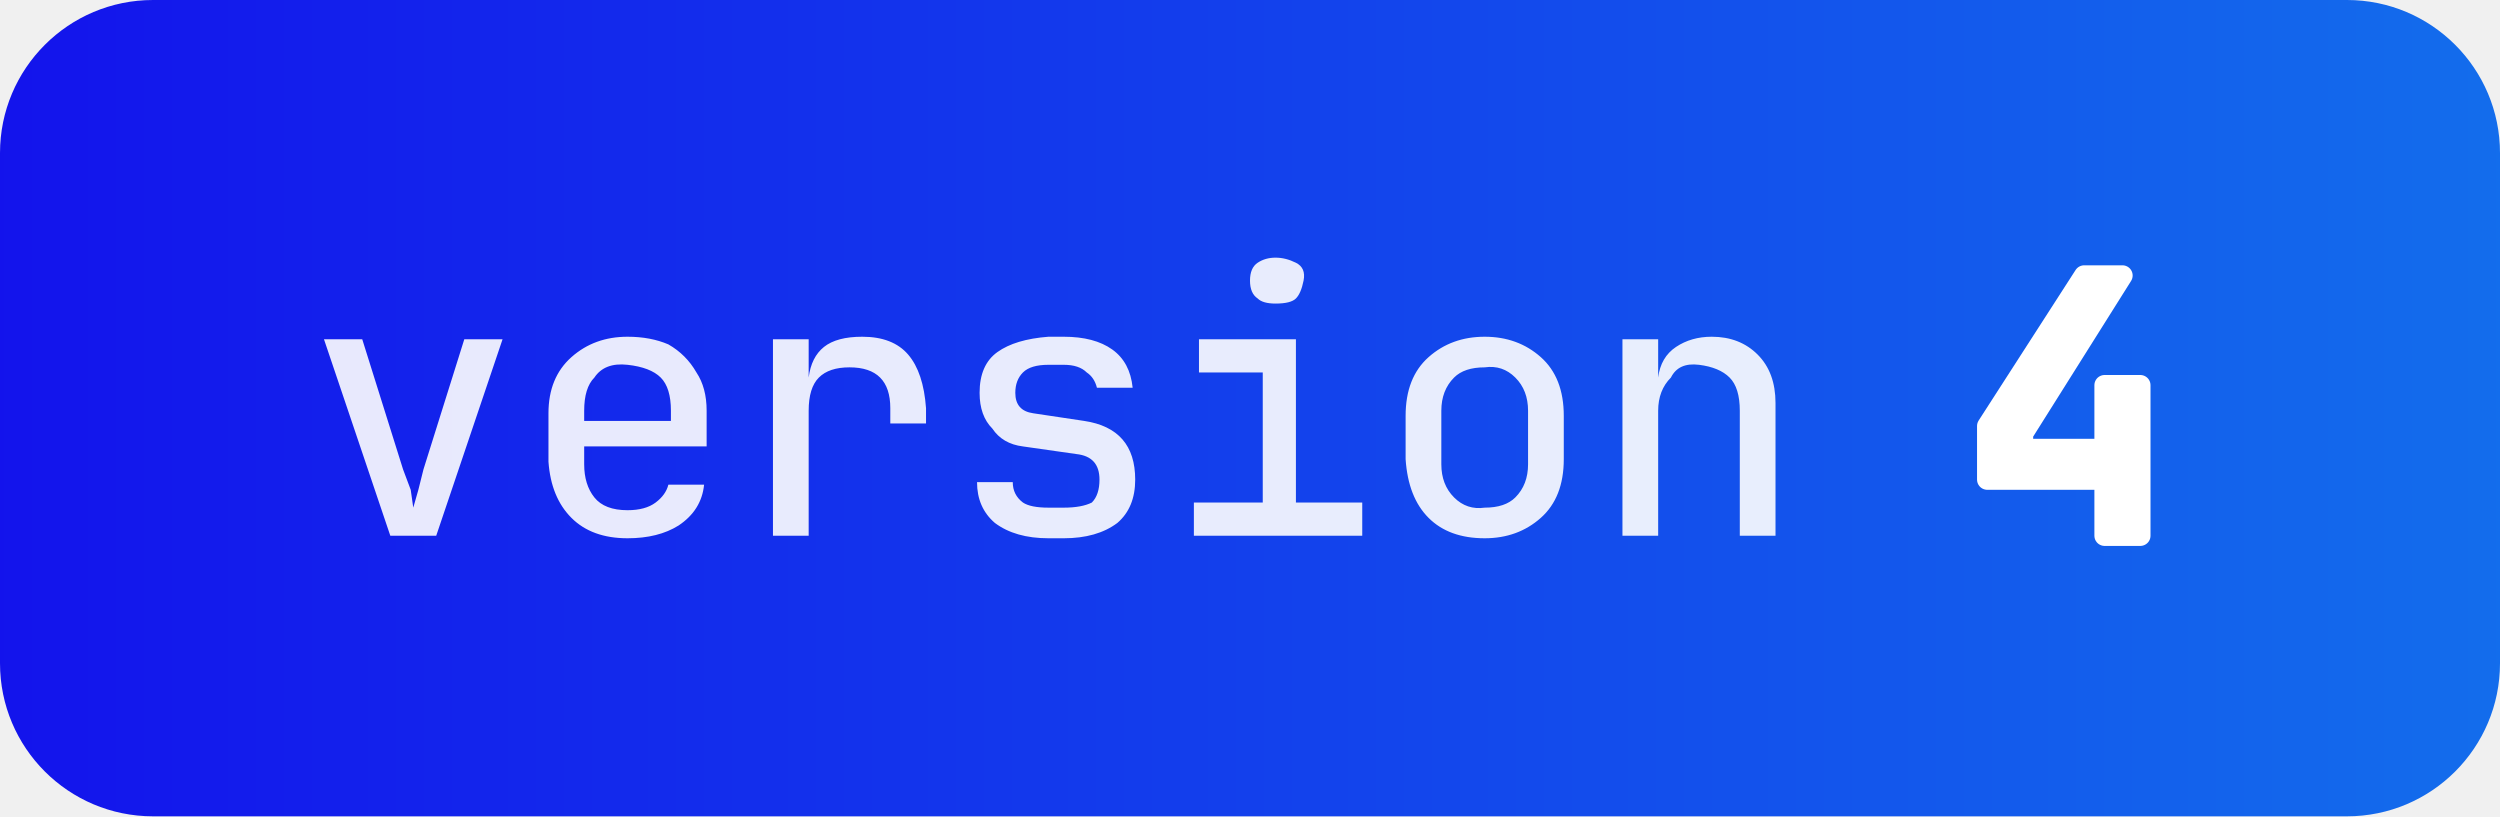
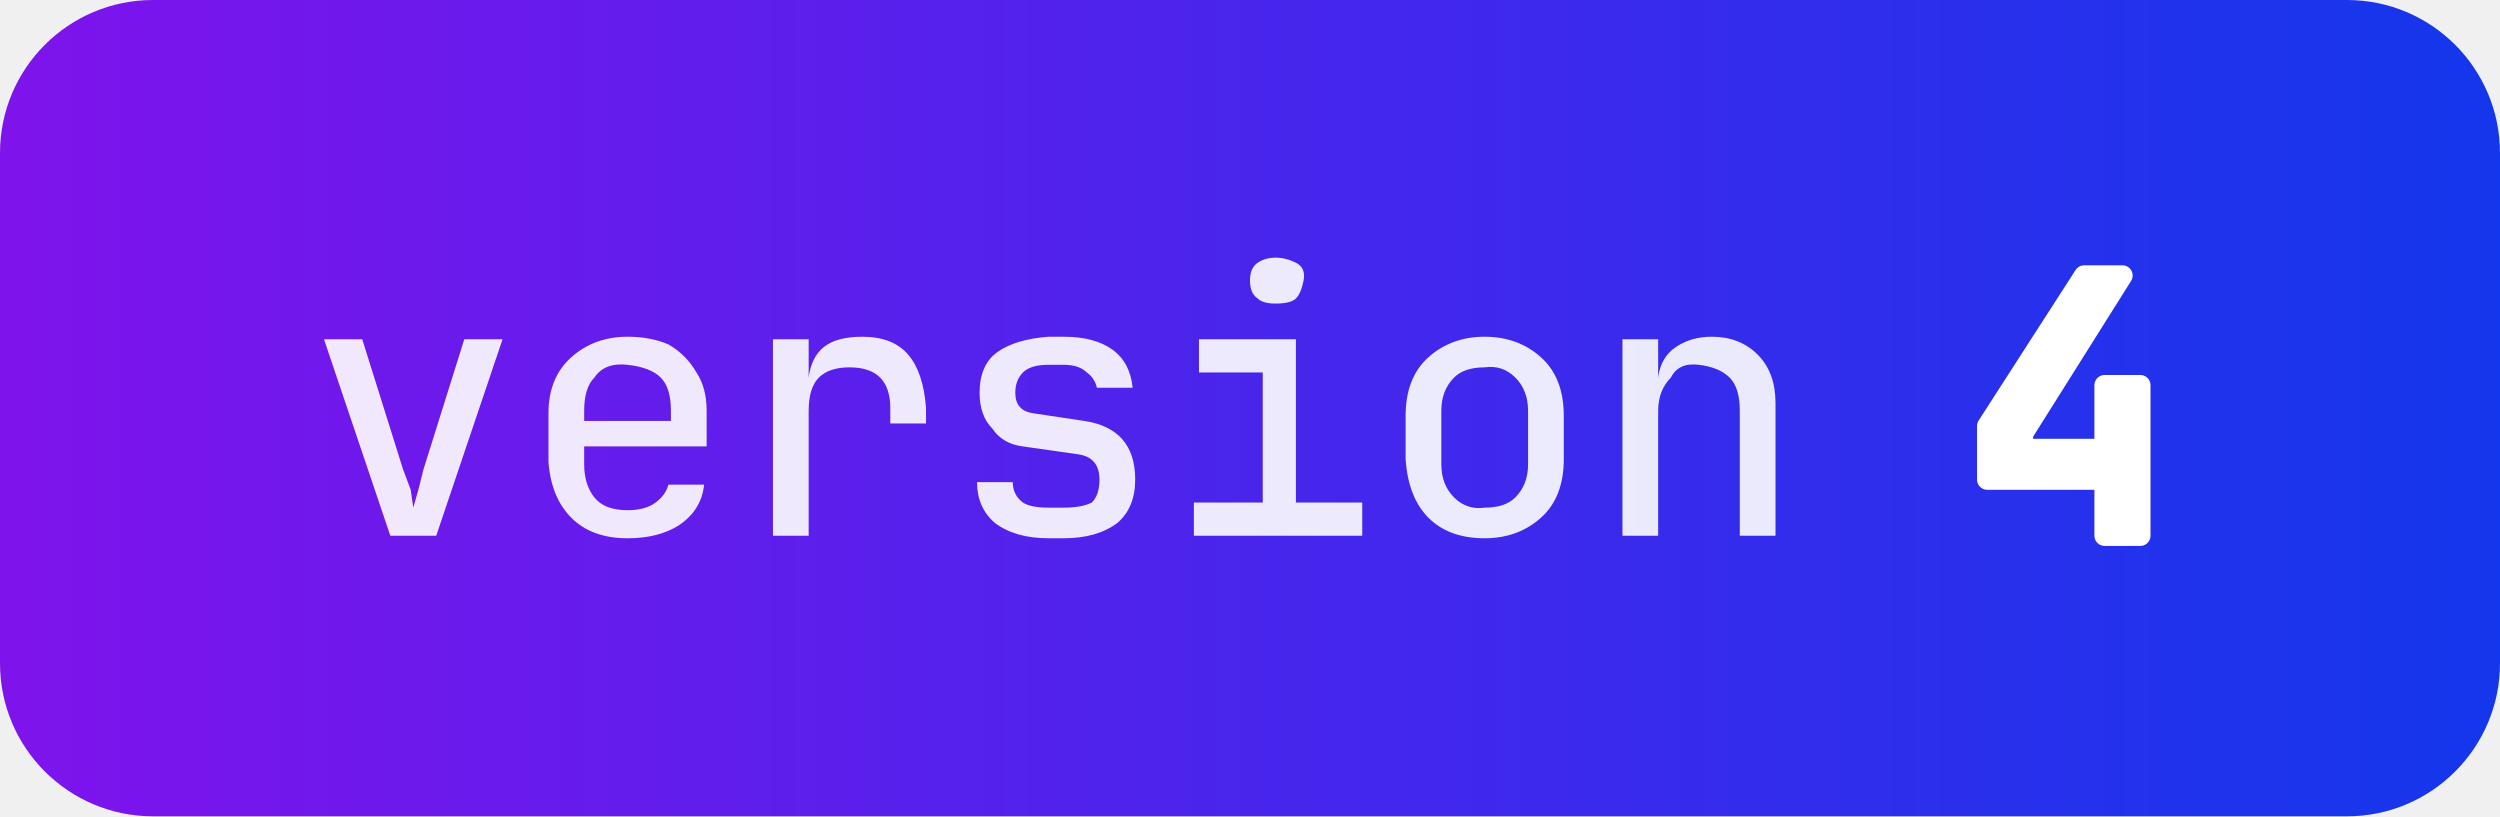
<svg xmlns="http://www.w3.org/2000/svg" width="98" height="32" viewBox="0 0 98 32">
  <defs>
    <pattern id="satori_pattern_id_0" width="1" height="1" x="0" y="0" patternUnits="objectBoundingBox">
      <linearGradient id="satori_biid_0" x1="0" x2="1" y1="0" y2="0" spreadMethod="pad">
-         <stop offset="0%" stop-color="#1313ec" />
-         <stop offset="100%" stop-color="#136dec" />
+         <stop offset="0%" stop-color="#7f13ec" />
+         <stop offset="100%" stop-color="#1337ec" />
      </linearGradient>
      <path fill="url(#satori_biid_0)" d="M0 0H98V32H0z" />
    </pattern>
  </defs>
  <path fill="url(#satori_pattern_id_0)" d="M6 0H92A6 6 0 0 1 98 6V26A6 6 0 0 1 92 32H6A6 6 0 0 1 0 26V6A6 6 0 0 1 6 0" />
  <g>
    <path fill="#fff" fill-opacity=".9" d="M17.1 21H15.3L12.7 13.3H14.2L15.8 18.4 16.1 19.2 16.2 19.9 16.4 19.2 16.6 18.4 18.2 13.3H19.7zM24.6 21.1Q23.2 21.1 22.4 20.3T21.5 18.1V16.2Q21.5 14.8 22.4 14T24.6 13.2Q25.5 13.2 26.2 13.5 26.9 13.9 27.3 14.6 27.7 15.2 27.7 16.1V17.5H22.9V18.2Q22.9 19 23.3 19.5T24.6 20Q25.3 20 25.7 19.7T26.2 19H27.6Q27.5 20 26.6 20.6 25.8 21.1 24.6 21.1M22.9 16.1V16.5H26.3V16.1Q26.3 15.2 25.9 14.8T24.6 14.3 23.3 14.8Q22.9 15.2 22.9 16.1M31.7 21H30.3V13.3H31.7V14.8Q31.8 14 32.3 13.6T33.8 13.2Q35 13.2 35.6 13.9T36.3 16V16.6H34.9V16Q34.9 14.4 33.3 14.4 32.5 14.4 32.1 14.8T31.7 16.1zM41.7 21.1H41.1Q39.8 21.1 39 20.5 38.3 19.9 38.3 18.9H39.7Q39.7 19.4 40.1 19.7 40.4 19.9 41.1 19.9H41.7Q42.4 19.9 42.8 19.7 43.1 19.4 43.1 18.8 43.1 17.9 42.2 17.8L40.1 17.5Q39.3 17.4 38.9 16.8 38.4 16.3 38.4 15.4 38.4 14.3 39.1 13.8T41.1 13.2H41.7Q42.9 13.2 43.6 13.7T44.4 15.2H43Q42.9 14.8 42.6 14.6 42.3 14.3 41.7 14.3H41.1Q40.4 14.3 40.1 14.6T39.8 15.4Q39.8 16.1 40.5 16.2L42.5 16.5Q44.5 16.8 44.5 18.8 44.5 19.9 43.8 20.5 43 21.1 41.7 21.1M53.4 21H46.8V19.7H49.5V14.6H47V13.3H50.8V19.7H53.4zM50 11.9Q49.5 11.9 49.3 11.7 49 11.5 49 11T49.3 10.3 50 10.1 50.8 10.3 51.1 11 50.8 11.7 50 11.9M58.2 21.1Q56.8 21.1 56 20.3T55.1 18V16.3Q55.1 14.8 56 14T58.2 13.2 60.4 14 61.3 16.3V18Q61.3 19.5 60.4 20.3T58.2 21.1M58.2 19.9Q59 19.9 59.4 19.5 59.9 19 59.9 18.2V16.1Q59.9 15.3 59.4 14.8T58.2 14.4Q57.4 14.4 57 14.8 56.5 15.3 56.5 16.1V18.2Q56.5 19 57 19.5T58.2 19.9M65 21H63.6V13.3H65V14.8Q65.1 14 65.7 13.6T67.1 13.2Q68.2 13.2 68.9 13.9T69.6 15.8V21H68.2V16.1Q68.2 15.2 67.8 14.8T66.6 14.3 65.5 14.8Q65 15.3 65 16.1z" />
  </g>
  <g>
    <path fill="#fff" stroke="#fff" stroke-width="0.8" stroke-linejoin="round" d="M83.9 21H82.5V18.8H77.9V16.7L81.7 10.8H83.2L79.3 17V17.6H82.5V15.1H83.9z" />
  </g>
</svg>
